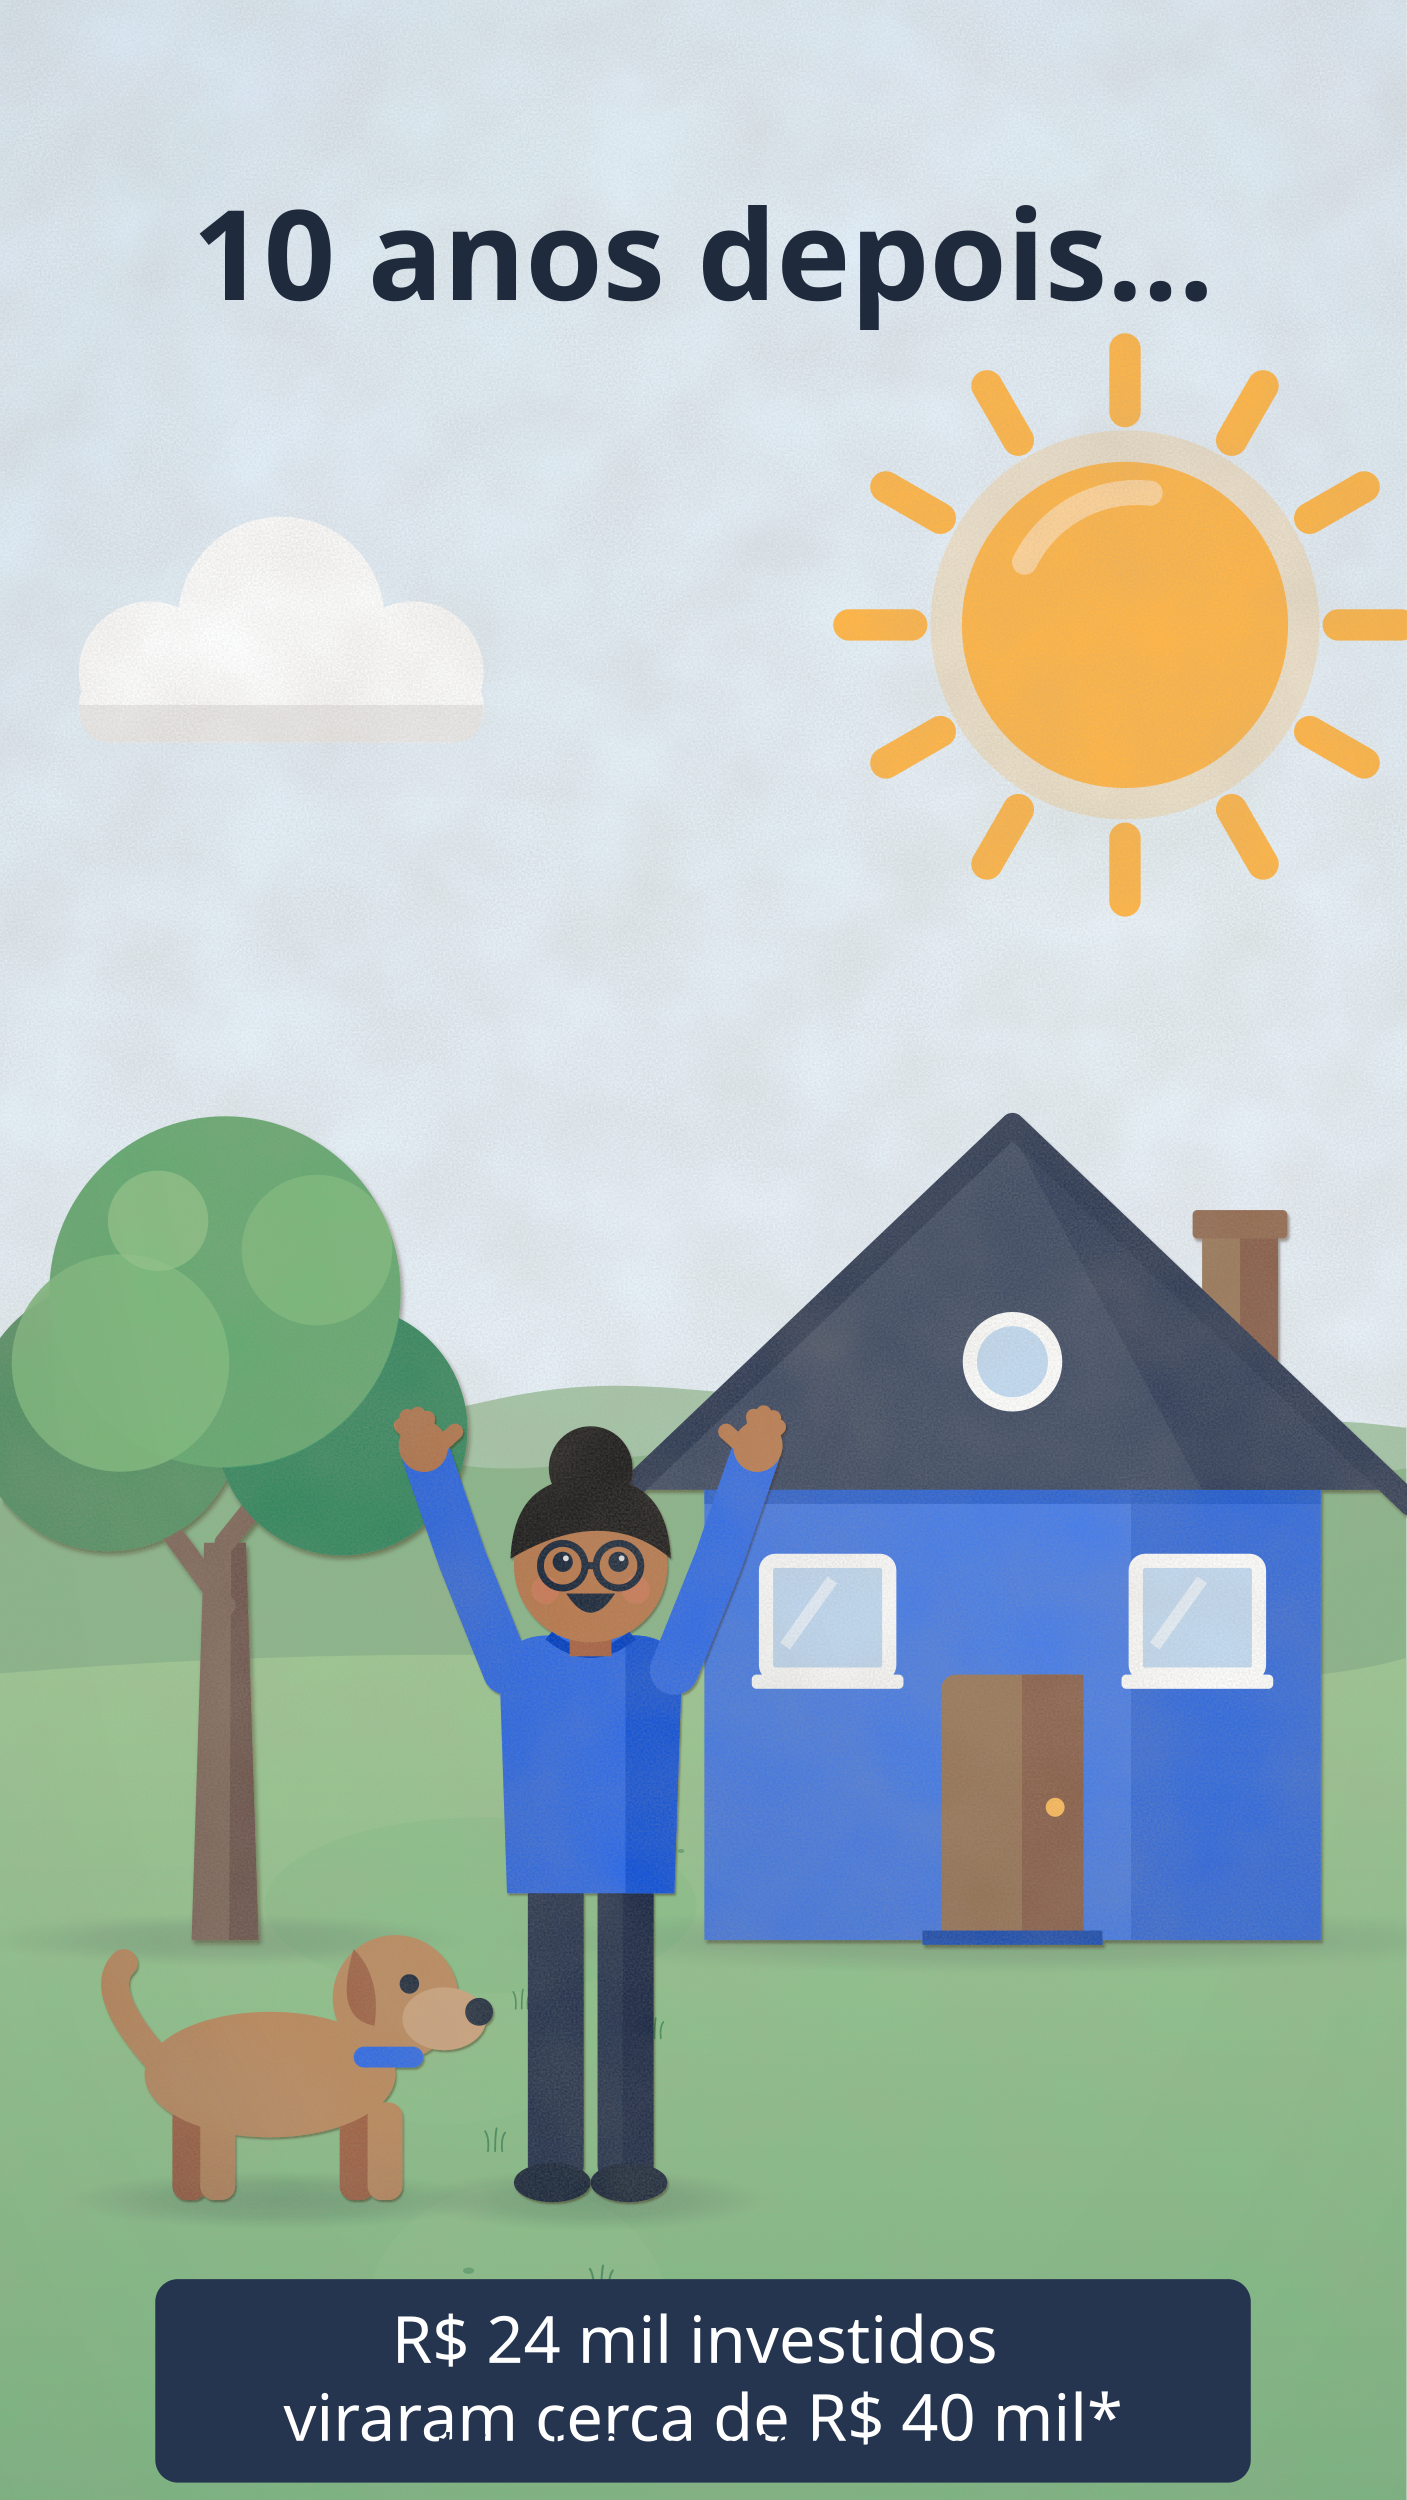
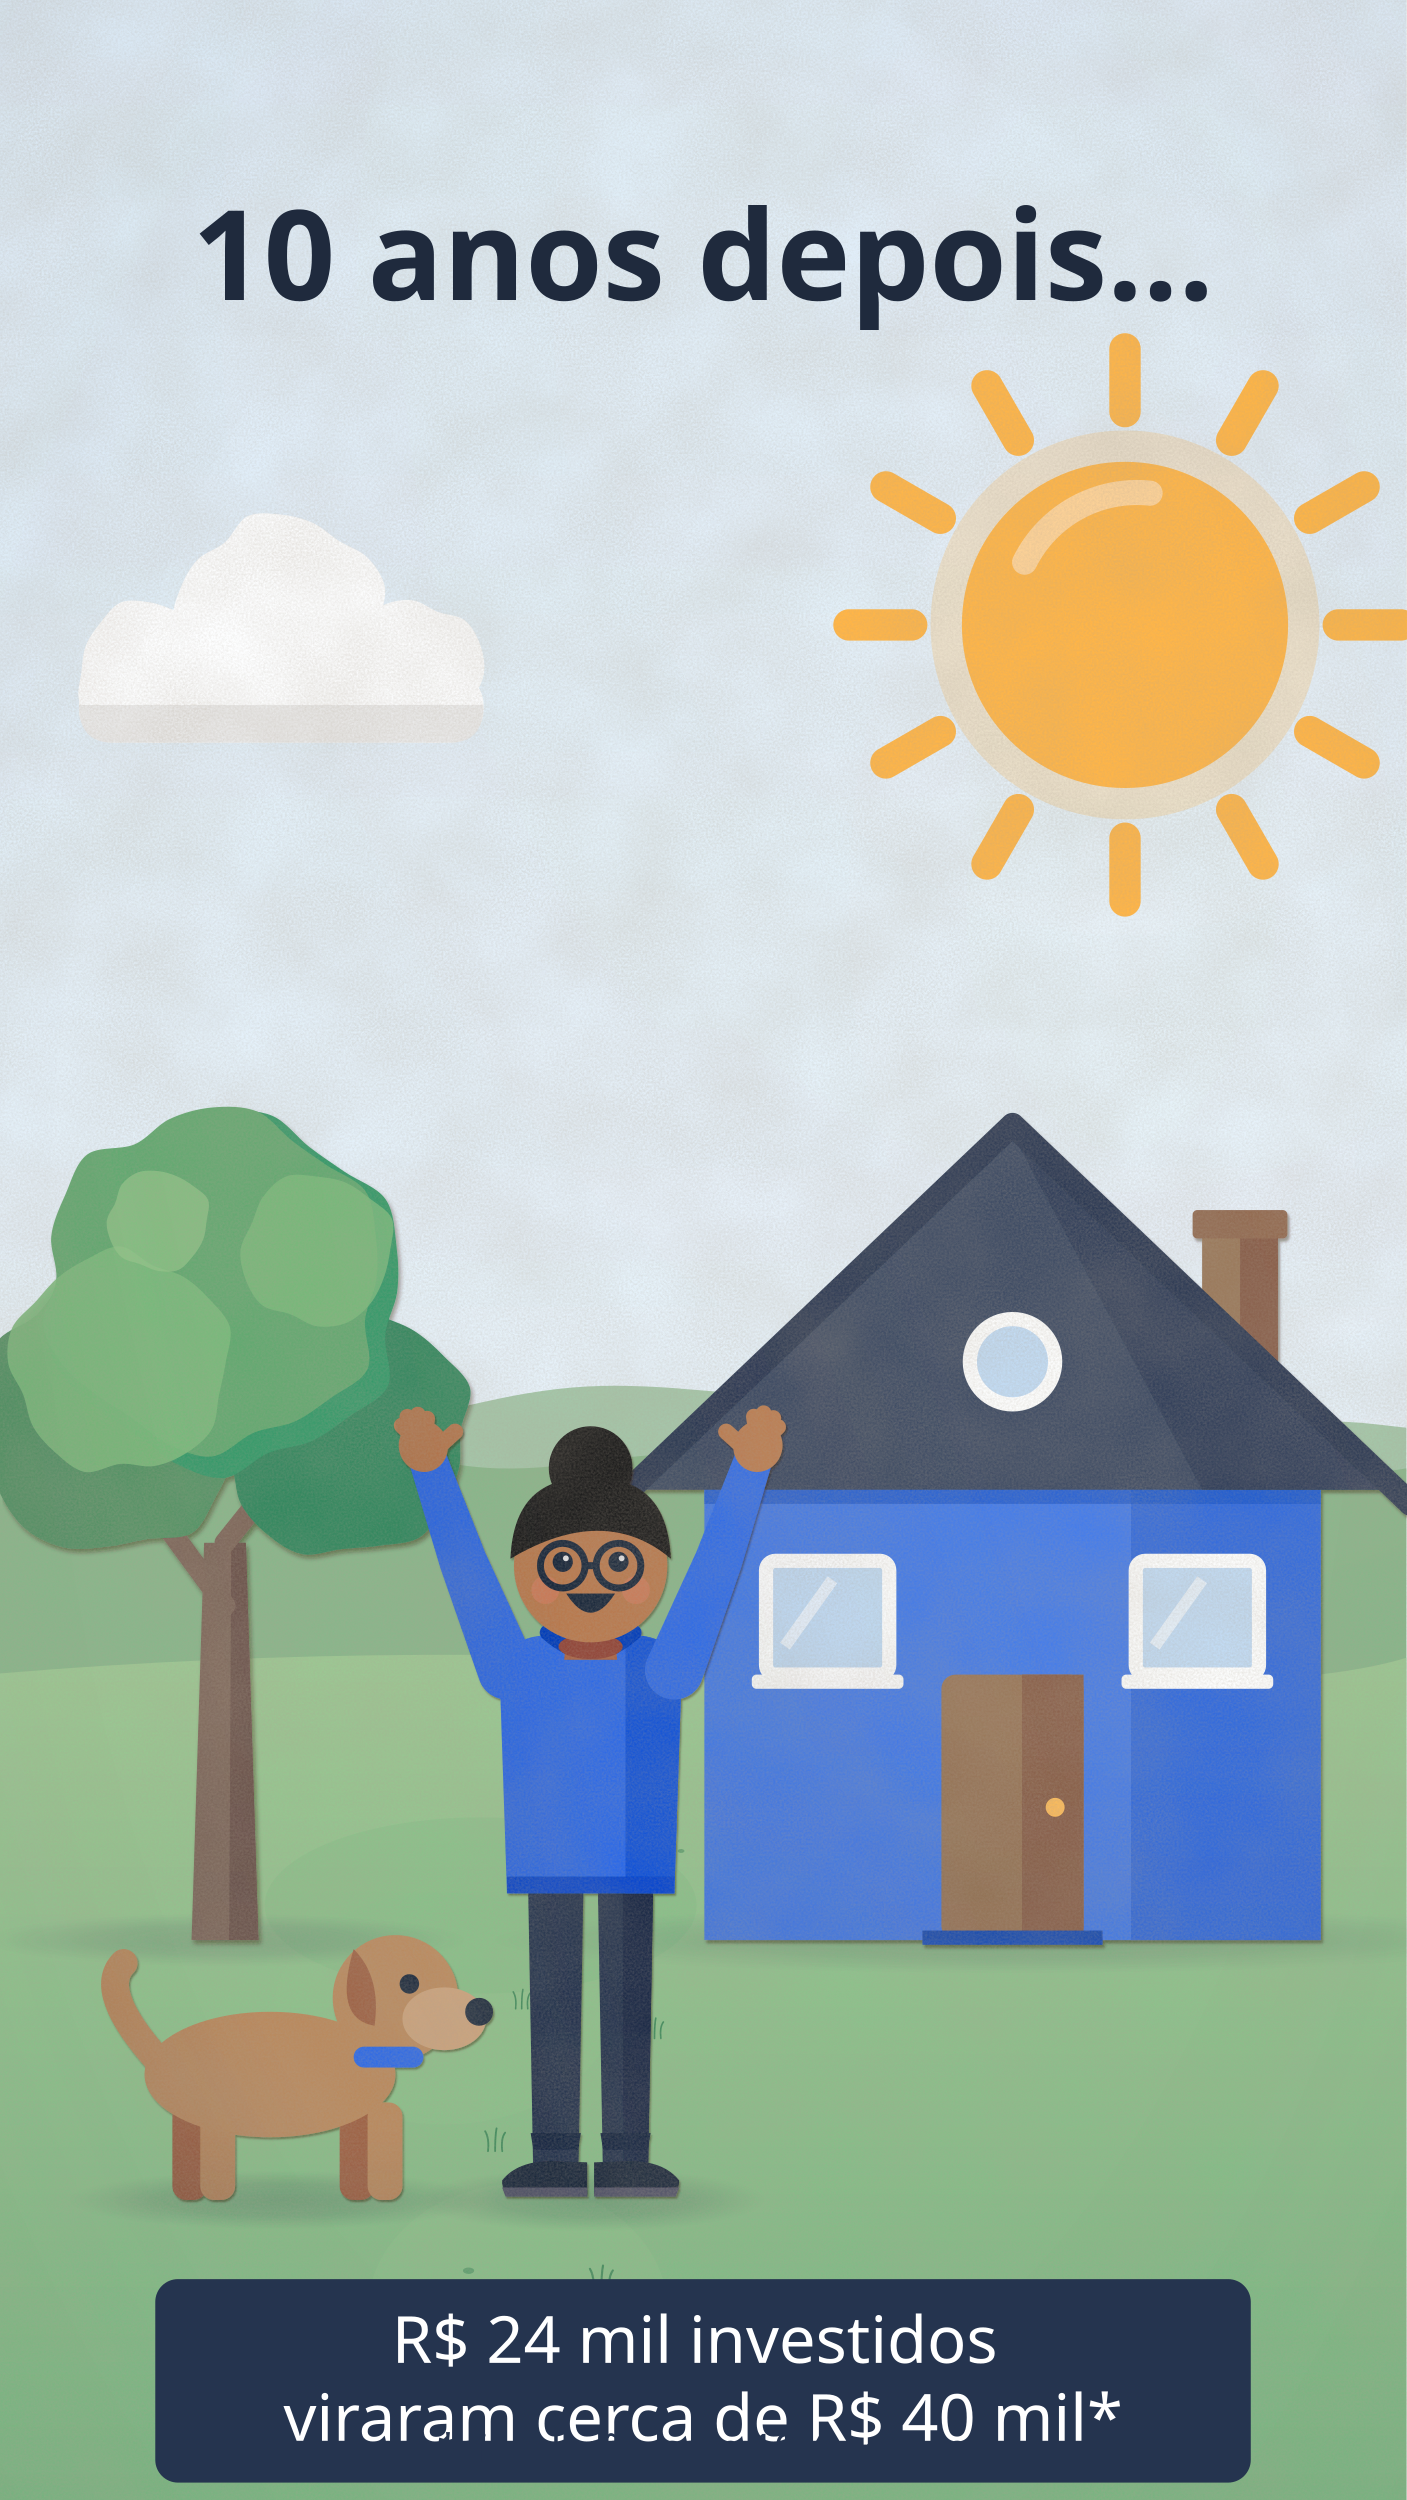
<svg xmlns="http://www.w3.org/2000/svg" width="720" height="1280" viewBox="0 0 720 1280">
  <defs>
    <linearGradient id="sky" x1="0" y1="0" x2="0" y2="1">
      <stop offset="0" stop-color="#DCEBF7" />
      <stop offset="0.55" stop-color="#e6f1f9" />
      <stop offset="0.85" stop-color="#EFF6FC" />
      <stop offset="1" stop-color="#EEF5FB" />
    </linearGradient>
    <linearGradient id="ground" x1="0" y1="0" x2="0" y2="1">
      <stop offset="0" stop-color="#9CC793" />
      <stop offset="1" stop-color="#7AB582" />
    </linearGradient>
    <radialGradient id="cshadow">
      <stop offset="0" stop-color="rgb(31,42,61)" stop-opacity="0.195" />
      <stop offset="0.55" stop-color="rgb(31,42,61)" stop-opacity="0.143" />
      <stop offset="1" stop-color="rgb(31,42,61)" stop-opacity="0" />
    </radialGradient>
    <filter id="hazeFar" color-interpolation-filters="sRGB">
      <feColorMatrix type="matrix" values="0.68 0 0 0 0.299 0 0.68 0 0 0.307 0 0 0.68 0 0.315 0 0 0 1 0" />
    </filter>
    <filter id="hazeMid" color-interpolation-filters="sRGB">
      <feColorMatrix type="matrix" values="0.87 0 0 0 0.121 0 0.87 0 0 0.125 0 0 0.87 0 0.128 0 0 0 1 0" />
    </filter>
    <linearGradient id="lgLight" x1="1" y1="0" x2="0" y2="0.35">
      <stop offset="0" stop-color="#FFF4DE" stop-opacity="0.047" />
      <stop offset="0.42" stop-color="#FFF4DE" stop-opacity="0" />
    </linearGradient>
    <linearGradient id="lgShade" x1="1" y1="0" x2="0" y2="0.35">
      <stop offset="0.6" stop-color="rgb(31,42,61)" stop-opacity="0" />
      <stop offset="1" stop-color="rgb(31,42,61)" stop-opacity="0.090" />
    </linearGradient>
    <linearGradient id="lgAO" x1="0" y1="0" x2="0" y2="1">
      <stop offset="0.72" stop-color="rgb(31,42,61)" stop-opacity="0" />
      <stop offset="1" stop-color="rgb(31,42,61)" stop-opacity="0.058" />
    </linearGradient>
    <filter id="toWhite" color-interpolation-filters="sRGB">
      <feColorMatrix values="0 0 0 0 1 0 0 0 0 1 0 0 0 0 1 0 0 0 1 0" />
    </filter>
    <filter id="castF" x="-30%" y="-30%" width="160%" height="160%" color-interpolation-filters="sRGB">
      <feColorMatrix values="0 0 0 0 0.122 0 0 0 0 0.165 0 0 0 0 0.239 0 0 0 1 0" />
      <feGaussianBlur stdDeviation="3.8" />
    </filter>
    <clipPath id="groundClip">
      <rect y="844.8" width="720" height="1280" />
    </clipPath>
    <radialGradient id="glow" cx="0.8" cy="0.15" r="0.75">
      <stop offset="0" stop-color="#FFF4DE" stop-opacity="0.099" />
      <stop offset="1" stop-color="#FFF4DE" stop-opacity="0" />
    </radialGradient>
    <linearGradient id="falloff" x1="1" y1="0" x2="0" y2="0">
      <stop offset="0.35" stop-color="rgb(31,42,61)" stop-opacity="0" />
      <stop offset="1" stop-color="rgb(31,42,61)" stop-opacity="0.023" />
    </linearGradient>
    <radialGradient id="sunGlow" cx="0.800" cy="0.363" r="0.32">
      <stop offset="0" stop-color="#FFF4DE" stop-opacity="0.068" />
      <stop offset="0.45" stop-color="#FFF4DE" stop-opacity="0.025" />
      <stop offset="1" stop-color="#FFF4DE" stop-opacity="0" />
    </radialGradient>
    <radialGradient id="vignette" cx="0.5" cy="0.5" r="0.75">
      <stop offset="0.6" stop-color="rgb(31,42,61)" stop-opacity="0" />
      <stop offset="1" stop-color="rgb(31,42,61)" stop-opacity="0.031" />
    </radialGradient>
  </defs>
  <rect width="720" height="1280" fill="url(#sky)" />
  <path d="M 0 731.2 Q 0.0 731.2 15.0 728.9 Q 30.0 726.6 45.0 725.2 Q 60.0 723.9 75.0 724.1 Q 90.0 724.3 105.0 725.9 Q 120.0 727.4 135.0 728.8 Q 150.0 730.3 165.0 730.3 Q 180.0 730.3 195.0 728.2 Q 210.0 726.2 225.0 722.8 Q 240.0 719.4 255.0 716.2 Q 270.0 713.0 285.0 711.2 Q 300.0 709.5 315.0 709.5 Q 330.0 709.6 345.0 710.7 Q 360.0 711.9 375.0 713.2 Q 390.0 714.6 405.0 715.7 Q 420.0 716.8 435.0 718.0 Q 450.0 719.3 465.0 721.2 Q 480.0 723.1 495.0 725.7 Q 510.0 728.3 525.0 730.9 Q 540.0 733.4 555.0 734.7 Q 570.0 736.1 585.0 735.6 Q 600.0 735.0 615.0 733.2 Q 630.0 731.4 645.0 729.7 Q 660.0 728.0 675.0 727.8 Q 690.0 727.5 705.0 729.3 L 720.0 731.0 L 720.0 1280.0 L 0 1280.0 Z" fill="#a4c6a9" />
  <path d="M 0 750.8 Q 0.0 750.8 15.0 749.1 Q 30.0 747.3 45.0 745.4 Q 60.0 743.5 75.0 740.9 Q 90.0 738.4 105.0 736.1 Q 120.0 733.8 135.0 733.4 Q 150.0 733.0 165.0 735.3 Q 180.0 737.6 195.0 741.4 Q 210.0 745.3 225.0 748.3 Q 240.0 751.3 255.0 751.8 Q 270.0 752.2 285.0 750.5 Q 300.0 748.8 315.0 746.9 Q 330.0 744.9 345.0 744.6 Q 360.0 744.3 375.0 745.9 Q 390.0 747.4 405.0 749.7 Q 420.0 752.0 435.0 753.7 Q 450.0 755.5 465.0 756.7 Q 480.0 758.0 495.0 759.7 Q 510.0 761.5 525.0 764.4 Q 540.0 767.3 555.0 770.4 Q 570.0 773.5 585.0 774.9 Q 600.0 776.3 615.0 774.6 Q 630.0 773.0 645.0 768.9 Q 660.0 764.8 675.0 760.6 Q 690.0 756.3 705.0 754.1 L 720.0 751.8 L 720.0 1280.0 L 0 1280.0 Z" fill="#89b68b" />
  <path d="M0 856.8 Q216 838.8 432 854.8 T720 848.8 L720 1280 L0 1280 Z" fill="url(#ground)" />
  <ellipse cx="227.2" cy="1028.3" rx="86.6" ry="59.4" fill="#91C28D" fill-opacity="0.35" stroke-opacity="0.35" />
  <ellipse cx="246.1" cy="975.6" rx="110.6" ry="45.1" fill="#80B984" fill-opacity="0.35" stroke-opacity="0.35" />
  <ellipse cx="265.1" cy="1184.0" rx="77.0" ry="65.7" fill="#91C28D" fill-opacity="0.35" stroke-opacity="0.35" />
  <g transform="translate(185.4 1088.7) scale(0.71)">
    <ellipse cx="0" cy="0" rx="3.5" ry="2" fill="#448D5F" fill-opacity="0.6" stroke-opacity="0.6" />
  </g>
  <g transform="translate(199.0 1012.4) scale(0.60)">
    <path d="M -5 0 Q -4 -9 -7 -14 M 0 0 Q 0 -11 1 -16 M 5 0 Q 4 -9 7 -13" stroke="#448D5F" stroke-width="1.3" fill="none" stroke-linecap="round" />
  </g>
  <g transform="translate(212.6 1267.3) scale(0.98)">
    <path d="M -5 0 Q -4 -9 -7 -14 M 0 0 Q 0 -11 1 -16 M 5 0 Q 4 -9 7 -13" stroke="#448D5F" stroke-width="1.3" fill="none" stroke-linecap="round" />
  </g>
  <g transform="translate(226.2 1217.2) scale(0.91)">
    <path d="M -5 0 Q -4 -9 -7 -14 M 0 0 Q 0 -11 1 -16 M 5 0 Q 4 -9 7 -13" stroke="#448D5F" stroke-width="1.3" fill="none" stroke-linecap="round" />
  </g>
  <g transform="translate(239.9 1162.6) scale(0.82)">
    <ellipse cx="0" cy="0" rx="3.5" ry="2" fill="#448D5F" fill-opacity="0.6" stroke-opacity="0.6" />
  </g>
  <g transform="translate(253.5 1101.4) scale(0.73)">
    <path d="M -5 0 Q -4 -9 -7 -14 M 0 0 Q 0 -11 1 -16 M 5 0 Q 4 -9 7 -13" stroke="#448D5F" stroke-width="1.3" fill="none" stroke-linecap="round" />
  </g>
  <g transform="translate(267.1 1028.5) scale(0.62)">
    <path d="M -5 0 Q -4 -9 -7 -14 M 0 0 Q 0 -11 1 -16 M 5 0 Q 4 -9 7 -13" stroke="#448D5F" stroke-width="1.3" fill="none" stroke-linecap="round" />
  </g>
  <g transform="translate(280.7 918.8) scale(0.46)">
    <path d="M -5 0 Q -4 -9 -7 -14 M 0 0 Q 0 -11 1 -16 M 5 0 Q 4 -9 7 -13" stroke="#448D5F" stroke-width="1.3" fill="none" stroke-linecap="round" />
  </g>
  <g transform="translate(294.3 1227.0) scale(0.92)">
    <ellipse cx="0" cy="0" rx="3.5" ry="2" fill="#448D5F" fill-opacity="0.6" stroke-opacity="0.6" />
  </g>
  <g transform="translate(307.9 1173.4) scale(0.84)">
    <path d="M -5 0 Q -4 -9 -7 -14 M 0 0 Q 0 -11 1 -16 M 5 0 Q 4 -9 7 -13" stroke="#448D5F" stroke-width="1.3" fill="none" stroke-linecap="round" />
  </g>
  <g transform="translate(335.1 1043.7) scale(0.65)">
    <path d="M -5 0 Q -4 -9 -7 -14 M 0 0 Q 0 -11 1 -16 M 5 0 Q 4 -9 7 -13" stroke="#448D5F" stroke-width="1.3" fill="none" stroke-linecap="round" />
  </g>
  <g transform="translate(348.7 947.7) scale(0.50)">
    <ellipse cx="0" cy="0" rx="3.5" ry="2" fill="#448D5F" fill-opacity="0.6" stroke-opacity="0.6" />
  </g>
  <g transform="translate(362.3 1236.6) scale(0.94)">
    <path d="M -5 0 Q -4 -9 -7 -14 M 0 0 Q 0 -11 1 -16 M 5 0 Q 4 -9 7 -13" stroke="#448D5F" stroke-width="1.3" fill="none" stroke-linecap="round" />
  </g>
  <rect width="720" height="960" fill="url(#glow)" style="mix-blend-mode: screen;" />
  <rect width="720" height="1280" fill="url(#sunGlow)" style="mix-blend-mode: screen;" />
  <g style="isolation: isolate;">
    <g id="sol" transform="translate(576.0 464.5) scale(3.212)">
      <g id="b_sol">
        <circle cx="0" cy="-45" r="31" fill="#FFB547" fill-opacity="0.25" stroke-opacity="0.25" />
        <path d="M34 -45 L44 -45" stroke="#FFB547" stroke-width="5" stroke-linecap="round" />
        <path d="M29.44 -28 L38.11 -23" stroke="#FFB547" stroke-width="5" stroke-linecap="round" />
        <path d="M17 -15.56 L22 -6.89" stroke="#FFB547" stroke-width="5" stroke-linecap="round" />
        <path d="M0 -11 L0 -1" stroke="#FFB547" stroke-width="5" stroke-linecap="round" />
        <path d="M-17 -15.56 L-22 -6.89" stroke="#FFB547" stroke-width="5" stroke-linecap="round" />
        <path d="M-29.44 -28 L-38.11 -23" stroke="#FFB547" stroke-width="5" stroke-linecap="round" />
        <path d="M-34 -45 L-44 -45" stroke="#FFB547" stroke-width="5" stroke-linecap="round" />
        <path d="M-29.44 -62 L-38.11 -67" stroke="#FFB547" stroke-width="5" stroke-linecap="round" />
        <path d="M-17 -74.44 L-22 -83.11" stroke="#FFB547" stroke-width="5" stroke-linecap="round" />
        <path d="M0 -79 L0 -89" stroke="#FFB547" stroke-width="5" stroke-linecap="round" />
        <path d="M17 -74.44 L22 -83.11" stroke="#FFB547" stroke-width="5" stroke-linecap="round" />
        <path d="M29.44 -62 L38.11 -67" stroke="#FFB547" stroke-width="5" stroke-linecap="round" />
        <circle cx="0" cy="-45" r="26" fill="#FFB547" />
        <path d="M-16 -55 A20 20 0 0 1 4 -66" stroke="#FFD397" stroke-width="4" fill="none" stroke-linecap="round" />
      </g>
    </g>
  </g>
  <g style="isolation: isolate;">
    <g id="nuvem" transform="translate(144.0 380.2) scale(2.409)">
      <g id="b_nuvem">
-         <g fill="#FFFFFF" opacity="0.94">
-           <circle cx="-28" cy="-15" r="15" />
-           <circle cx="0" cy="-26" r="22" />
-           <circle cx="28" cy="-15" r="15" />
-           <rect x="-43" y="-15" width="86" height="15" rx="7" />
+         <g opacity="0.94">
+           <path d="M-12.7 -15C-12.95 -13.14 -14.51 -11.53 -15.23 -9.71C-15.96 -7.89 -15.93 -5.58 -17.07 -4.07C-18.2 -2.55 -20.23 -1.31 -22.05 -0.64C-23.87 0.03 -26.09 0.14 -28 -0.05C-29.91 -0.24 -31.73 -1.03 -33.48 -1.77C-35.23 -2.51 -36.95 -3.3 -38.52 -4.48C-40.09 -5.66 -42.24 -7.08 -42.9 -8.83C-43.56 -10.58 -42.7 -13.04 -42.47 -15C-42.24 -16.96 -42.19 -18.86 -41.52 -20.6C-40.85 -22.34 -39.68 -23.92 -38.45 -25.45C-37.21 -26.98 -35.86 -29.05 -34.12 -29.78C-32.38 -30.5 -29.92 -30.1 -28 -29.81C-26.08 -29.52 -24.4 -28.72 -22.59 -28.06C-20.78 -27.4 -18.61 -27.05 -17.14 -25.86C-15.67 -24.67 -14.5 -22.71 -13.76 -20.9C-13.02 -19.09 -12.46 -16.86 -12.7 -15Z" fill="#FFFFFF" />
+           <path d="M21.01 -26C20.76 -23.7 21.01 -21.5 20.48 -19.34C19.96 -17.18 18.95 -15.11 17.84 -13.04C16.74 -10.97 15.76 -8.07 13.85 -6.93C11.95 -5.8 8.73 -6.66 6.42 -6.24C4.11 -5.83 2.22 -4.68 0 -4.45C-2.22 -4.21 -4.61 -4.36 -6.88 -4.83C-9.15 -5.3 -11.88 -5.83 -13.61 -7.27C-15.34 -8.7 -16.23 -11.4 -17.27 -13.45C-18.31 -15.5 -18.9 -17.46 -19.85 -19.55C-20.8 -21.64 -22.73 -23.77 -22.99 -26C-23.24 -28.23 -22.23 -30.79 -21.36 -32.94C-20.49 -35.09 -19.31 -37.3 -17.76 -38.9C-16.2 -40.5 -13.77 -41 -12.01 -42.53C-10.25 -44.06 -9.18 -47.1 -7.18 -48.09C-5.18 -49.07 -2.32 -48.68 0 -48.45C2.32 -48.21 4.68 -47.6 6.72 -46.67C8.76 -45.74 10.32 -44.09 12.25 -42.86C14.19 -41.64 16.7 -40.93 18.32 -39.31C19.95 -37.69 21.55 -35.37 22 -33.15C22.45 -30.93 21.27 -28.3 21.01 -26Z" fill="#FFFFFF" />
+           <path d="M43.12 -15C42.92 -13.11 41.81 -11.36 41.07 -9.59C40.32 -7.81 39.8 -5.92 38.64 -4.36C37.48 -2.8 35.9 -0.87 34.12 -0.22C32.35 0.43 29.95 -0.26 28 -0.47C26.05 -0.68 24.13 -0.79 22.4 -1.47C20.66 -2.16 19.15 -3.37 17.6 -4.6C16.05 -5.83 13.81 -7.1 13.1 -8.83C12.4 -10.56 13.08 -13.06 13.36 -15C13.64 -16.94 14.12 -18.69 14.77 -20.48C15.42 -22.27 16.04 -24.27 17.25 -25.75C18.47 -27.23 20.26 -28.61 22.05 -29.36C23.84 -30.1 26.13 -30.49 28 -30.22C29.87 -29.96 31.46 -28.47 33.29 -27.77C35.12 -27.06 37.49 -27.13 38.98 -25.98C40.48 -24.84 41.56 -22.73 42.24 -20.9C42.93 -19.07 43.31 -16.89 43.12 -15Z" fill="#FFFFFF" />
+           <rect x="-43" y="-15" width="86" height="15" rx="7" fill="#FFFFFF" />
        </g>
        <path d="M-43 -8 Q-43 0 -36 0 L36 0 Q43 0 43 -8 Z" fill="#E8E8E8" fill-opacity="0.9" stroke-opacity="0.9" />
      </g>
    </g>
  </g>
  <g transform="translate(518.4 993.3) scale(2.427)" filter="url(#hazeMid)">
    <ellipse cx="0" cy="0" rx="110.0" ry="7.0" fill="url(#cshadow)" />
  </g>
  <g style="isolation: isolate;">
    <filter id="dr_casa" x="-20%" y="-20%" width="140%" height="150%">
      <feGaussianBlur in="SourceAlpha" stdDeviation="0.907" />
      <feOffset dx="1.030" dy="1.648" result="b" />
      <feFlood flood-color="#2B1D10" flood-opacity="0.42" />
      <feComposite in2="b" operator="in" result="sh" />
      <feMerge>
        <feMergeNode in="sh" />
        <feMergeNode in="SourceGraphic" />
      </feMerge>
    </filter>
    <g filter="url(#dr_casa)">
      <g id="casa" transform="translate(518.4 993.3) scale(2.427)" filter="url(#hazeMid)">
        <g id="b_casa">
          <rect x="40" y="-150" width="16" height="32" rx="0" fill="#8E6542" />
          <rect x="48" y="-150" width="8" height="32" rx="0" fill="#794630" />
          <rect x="38" y="-154" width="20" height="6" rx="1" fill="#845538" />
          <rect x="-65" y="-100" width="130" height="100" rx="0" fill="#2E6BE6" />
          <rect x="25" y="-100" width="40" height="100" rx="0" fill="#1957D7" />
          <path d="M-65 -100 L65 -100 L65 -92 L-65 -92 Z" fill="#003EBC" fill-opacity="0.6" stroke-opacity="0.6" />
          <path d="M-80 -95 L0 -170 L80 -95 Z" fill="#25344F" />
          <path d="M0 -170 L80 -95 L40 -95 Z" fill="#182743" />
          <path d="M-84 -92 L0 -172 L84 -92" stroke="#101F3B" stroke-width="5" fill="none" stroke-linejoin="round" stroke-linecap="round" />
          <rect x="-15" y="-56" width="30" height="56" rx="3" fill="#8E6542" />
          <rect x="2" y="-56" width="13" height="56" rx="0" fill="#7E4E34" />
          <circle cx="9" cy="-28" r="2" fill="#FFB547" />
          <rect x="-19" y="-2" width="38" height="3" rx="0" fill="#0036A9" />
          <rect x="-52" y="-80" width="26" height="24" rx="2" fill="#BCD7F2" stroke="#FFFFFF" stroke-width="3" />
          <path d="M-48 -62 L-38 -76" stroke="#FFFFFF" stroke-width="2.5" fill-opacity="0.6" stroke-opacity="0.6" />
          <rect x="-55" y="-56" width="32" height="3" rx="1" fill="#FFFFFF" />
          <rect x="26" y="-80" width="26" height="24" rx="2" fill="#BCD7F2" stroke="#FFFFFF" stroke-width="3" />
          <path d="M30 -62 L40 -76" stroke="#FFFFFF" stroke-width="2.5" fill-opacity="0.6" stroke-opacity="0.6" />
          <rect x="23" y="-56" width="32" height="3" rx="1" fill="#FFFFFF" />
          <circle cx="0" cy="-122" r="9" fill="#BCD7F2" stroke="#FFFFFF" stroke-width="3" />
        </g>
      </g>
    </g>
    <mask id="mk_casa" maskUnits="userSpaceOnUse" x="246.6" y="483.7" width="543.6" height="509.6">
      <use href="#b_casa" transform="translate(518.4 993.3) scale(2.427)" filter="url(#toWhite)" />
    </mask>
    <g mask="url(#mk_casa)" opacity="0.6">
      <rect x="246.6" y="483.7" width="543.6" height="509.6" fill="url(#lgLight)" style="mix-blend-mode: screen;" />
      <rect x="246.6" y="483.7" width="543.6" height="509.6" fill="url(#lgShade)" style="mix-blend-mode: multiply;" />
      <rect x="324.3" y="568.6" width="388.3" height="424.7" fill="url(#lgAO)" style="mix-blend-mode: multiply;" />
    </g>
  </g>
  <g transform="translate(115.2 993.3) scale(2.141)" filter="url(#hazeMid)">
    <ellipse cx="0" cy="0" rx="57.5" ry="6.3" fill="url(#cshadow)" />
  </g>
  <g style="isolation: isolate;">
    <filter id="dr_arv" x="-20%" y="-20%" width="140%" height="150%">
      <feGaussianBlur in="SourceAlpha" stdDeviation="1.027" />
      <feOffset dx="1.168" dy="1.868" result="b" />
      <feFlood flood-color="#2B1D10" flood-opacity="0.42" />
      <feComposite in2="b" operator="in" result="sh" />
      <feMerge>
        <feMergeNode in="sh" />
        <feMergeNode in="SourceGraphic" />
      </feMerge>
    </filter>
    <g filter="url(#dr_arv)">
      <g id="arv" transform="translate(115.2 993.3) scale(2.141)" filter="url(#hazeMid)">
        <g id="b_arv">
          <path d="M-8 0 L-5 -95 L5 -95 L8 0 Z" fill="#6E5444" />
          <path d="M1 0 L1.5 -95 L5 -95 L8 0 Z" fill="#5A3C33" />
          <path d="M0 -80 L-22 -110 M0 -95 L20 -120" stroke="#6E5444" stroke-width="5" stroke-linecap="round" />
-           <circle cx="-28" cy="-125" r="32" fill="#3D8550" />
-           <circle cx="28" cy="-122" r="30" fill="#19784A" />
-           <circle cx="0" cy="-155" r="42" fill="#4E9E5C" />
-           <path d="M0 -113 A42 42 0 0 0 42 -155 A42 42 0 0 1 10 -114 Z" fill="#1A8C54" />
-           <circle cx="-25" cy="-138" r="26" fill="#6BB36A" fill-opacity="0.9" stroke-opacity="0.9" />
-           <circle cx="-16" cy="-172" r="12" fill="#86BF79" fill-opacity="0.7" stroke-opacity="0.7" />
-           <circle cx="22" cy="-165" r="18" fill="#6BB36A" fill-opacity="0.8" stroke-opacity="0.8" />
+           <path d="M2.31 -125C1.89 -121.62 2.66 -118.41 1.93 -115.28C1.19 -112.14 -0.48 -109.19 -2.12 -106.2C-3.76 -103.21 -5.17 -99.06 -7.91 -97.35C-10.65 -95.63 -15.2 -96.45 -18.55 -95.91C-21.9 -95.37 -24.74 -94.46 -28 -94.11C-31.26 -93.76 -34.89 -93.13 -38.14 -93.8C-41.39 -94.47 -44.94 -96.04 -47.51 -98.14C-50.09 -100.24 -52.11 -103.47 -53.6 -106.4C-55.08 -109.34 -55.06 -112.67 -56.41 -115.77C-57.76 -118.87 -61.27 -121.79 -61.69 -125C-62.11 -128.21 -60.24 -131.92 -58.94 -135.05C-57.64 -138.19 -56.14 -141.47 -53.9 -143.82C-51.66 -146.16 -48.12 -146.96 -45.53 -149.12C-42.93 -151.28 -41.25 -155.28 -38.33 -156.78C-35.4 -158.28 -31.33 -158.46 -28 -158.11C-24.67 -157.76 -21.38 -156.03 -18.36 -154.67C-15.34 -153.3 -12.65 -151.69 -9.89 -149.92C-7.14 -148.15 -4.21 -146.42 -1.82 -144.02C0.57 -141.63 3.77 -138.72 4.46 -135.55C5.14 -132.38 2.73 -128.38 2.31 -125Z" fill="#3D8550" />
+           <path d="M56.38 -122C55.94 -118.83 56.6 -115.88 55.95 -112.92C55.3 -109.96 54.02 -106.99 52.46 -104.23C50.91 -101.47 49.2 -98.02 46.62 -96.37C44.05 -94.72 40.1 -94.79 36.99 -94.32C33.89 -93.84 31.11 -93.84 28 -93.51C24.89 -93.17 21.36 -91.7 18.35 -92.31C15.34 -92.92 12.38 -95.14 9.95 -97.15C7.51 -99.16 5.16 -101.68 3.76 -104.39C2.36 -107.1 2.77 -110.47 1.54 -113.4C0.31 -116.34 -3.18 -118.99 -3.62 -122C-4.06 -125.01 -2.37 -128.54 -1.11 -131.46C0.15 -134.37 1.84 -137.25 3.92 -139.49C6 -141.74 8.93 -142.93 11.36 -144.91C13.78 -146.89 15.68 -149.95 18.45 -151.38C21.23 -152.81 24.93 -153.84 28 -153.51C31.07 -153.17 34.03 -150.68 36.89 -149.37C39.76 -148.07 42.64 -147.31 45.21 -145.69C47.78 -144.07 50.07 -141.95 52.3 -139.65C54.53 -137.36 57.92 -134.88 58.6 -131.94C59.28 -129 56.82 -125.17 56.38 -122Z" fill="#19784A" />
+           <path d="M41.17 -155C40.72 -151.46 38.68 -148.48 38.31 -144.73C37.94 -140.99 40.38 -135.76 38.96 -132.51C37.53 -129.26 32.8 -127.46 29.75 -125.25C26.69 -123.05 23.86 -120.74 20.62 -119.28C17.39 -117.82 13.76 -117.92 10.32 -116.47C6.89 -115.01 3.57 -111.02 0 -110.54C-3.57 -110.06 -7.73 -112.01 -11.09 -113.61C-14.45 -115.21 -17.15 -118.06 -20.13 -120.13C-23.12 -122.19 -26.1 -123.8 -29 -126C-31.89 -128.21 -35.24 -130.42 -37.49 -133.36C-39.74 -136.29 -42.21 -140 -42.5 -143.61C-42.79 -147.22 -39.55 -151.29 -39.21 -155C-38.87 -158.71 -40.84 -162.29 -40.46 -165.84C-40.08 -169.39 -38.44 -172.89 -36.92 -176.32C-35.41 -179.74 -34.27 -184.28 -31.38 -186.38C-28.49 -188.48 -23 -187.42 -19.57 -188.89C-16.14 -190.37 -14.04 -193.7 -10.78 -195.24C-7.52 -196.78 -3.68 -197.84 0 -198.16C3.68 -198.47 7.94 -198.52 11.28 -197.12C14.63 -195.71 17.16 -191.98 20.06 -189.74C22.96 -187.5 25.61 -185.77 28.67 -183.67C31.73 -181.57 36.34 -180.11 38.39 -177.16C40.45 -174.22 40.54 -169.68 41 -165.99C41.47 -162.29 41.62 -158.54 41.17 -155Z" fill="#1A8C54" />
+           <path d="M36.21 -158C35.78 -154.63 33.84 -151.79 33.49 -148.22C33.13 -144.65 35.46 -139.67 34.1 -136.58C32.74 -133.49 28.24 -131.77 25.33 -129.67C22.42 -127.57 19.72 -125.38 16.64 -123.98C13.56 -122.59 10.11 -122.69 6.83 -121.3C3.56 -119.91 0.4 -116.11 -3 -115.66C-6.4 -115.2 -10.37 -117.06 -13.56 -118.58C-16.76 -120.11 -19.33 -122.82 -22.17 -124.79C-25.02 -126.76 -27.86 -128.29 -30.61 -130.39C-33.37 -132.48 -36.56 -134.59 -38.7 -137.39C-40.85 -140.18 -43.2 -143.72 -43.48 -147.15C-43.75 -150.59 -40.67 -154.47 -40.35 -158C-40.02 -161.53 -41.9 -164.94 -41.54 -168.33C-41.17 -171.71 -39.61 -175.04 -38.16 -178.3C-36.72 -181.56 -35.64 -185.89 -32.89 -187.89C-30.13 -189.88 -24.91 -188.87 -21.64 -190.28C-18.37 -191.69 -16.37 -194.85 -13.27 -196.32C-10.16 -197.79 -6.5 -198.8 -3 -199.1C0.5 -199.4 4.56 -199.45 7.75 -198.11C10.93 -196.77 13.34 -193.22 16.1 -191.09C18.86 -188.95 21.39 -187.3 24.3 -185.3C27.21 -183.31 31.6 -181.92 33.56 -179.11C35.52 -176.3 35.61 -171.98 36.05 -168.46C36.49 -164.95 36.64 -161.37 36.21 -158Z" fill="#4E9E5C" />
+           <path d="M0.14 -138C-0.3 -135.31 -0.88 -132.99 -1.43 -130.34C-1.98 -127.7 -1.85 -124.46 -3.17 -122.14C-4.48 -119.82 -7.02 -117.88 -9.32 -116.42C-11.62 -114.95 -14.38 -113.77 -16.99 -113.34C-19.6 -112.92 -22.25 -114.1 -25 -113.87C-27.75 -113.63 -30.88 -111.47 -33.47 -111.92C-36.07 -112.37 -38.5 -114.76 -40.57 -116.57C-42.64 -118.39 -44.63 -120.5 -45.91 -122.81C-47.2 -125.12 -47.28 -127.91 -48.27 -130.44C-49.26 -132.97 -51.43 -135.34 -51.86 -138C-52.3 -140.66 -51.99 -143.96 -50.89 -146.41C-49.78 -148.86 -47.07 -150.69 -45.24 -152.7C-43.4 -154.72 -41.91 -156.8 -39.88 -158.49C-37.85 -160.17 -35.54 -161.57 -33.06 -162.8C-30.58 -164.03 -27.61 -166.1 -25 -165.87C-22.39 -165.63 -19.91 -162.58 -17.41 -161.37C-14.91 -160.17 -12.26 -159.97 -10 -158.64C-7.74 -157.31 -5.71 -155.39 -3.84 -153.37C-1.98 -151.35 0.52 -149.07 1.18 -146.51C1.85 -143.95 0.57 -140.69 0.14 -138Z" fill="#6BB36A" fill-opacity="0.9" stroke-opacity="0.9" />
+           <path d="M-4.4 -172C-4.6 -170.43 -4.68 -168.93 -5.22 -167.53C-5.75 -166.14 -6.62 -164.82 -7.61 -163.61C-8.6 -162.4 -9.74 -160.86 -11.14 -160.26C-12.54 -159.66 -14.47 -159.79 -16 -160.02C-17.53 -160.26 -18.84 -161.1 -20.29 -161.64C-21.74 -162.18 -23.55 -162.33 -24.72 -163.28C-25.9 -164.22 -26.77 -165.84 -27.36 -167.29C-27.95 -168.75 -28.45 -170.51 -28.26 -172C-28.08 -173.49 -26.84 -174.8 -26.25 -176.24C-25.65 -177.69 -25.59 -179.46 -24.68 -180.68C-23.77 -181.9 -22.24 -183.05 -20.8 -183.58C-19.35 -184.11 -17.54 -184.04 -16 -183.88C-14.46 -183.73 -12.97 -183.26 -11.58 -182.67C-10.19 -182.08 -8.91 -181.3 -7.65 -180.35C-6.4 -179.39 -4.58 -178.34 -4.04 -176.95C-3.5 -175.56 -4.21 -173.57 -4.4 -172Z" fill="#86BF79" fill-opacity="0.7" stroke-opacity="0.7" />
+           <path d="M39.51 -165C39.18 -162.66 38.77 -160.51 37.98 -158.38C37.19 -156.25 36.24 -154.01 34.78 -152.22C33.31 -150.44 31.31 -148.56 29.18 -147.65C27.06 -146.75 24.26 -146.45 22 -146.78C19.74 -147.11 17.83 -148.8 15.64 -149.64C13.45 -150.49 10.62 -150.46 8.84 -151.84C7.06 -153.22 5.81 -155.75 4.95 -157.94C4.1 -160.13 3.48 -162.75 3.72 -165C3.97 -167.25 5.53 -169.31 6.44 -171.44C7.35 -173.58 7.79 -175.97 9.17 -177.83C10.54 -179.7 12.56 -181.84 14.7 -182.63C16.84 -183.42 19.67 -182.81 22 -182.57C24.33 -182.32 26.63 -182.04 28.7 -181.19C30.78 -180.33 32.58 -178.91 34.45 -177.45C36.32 -175.99 39.09 -174.5 39.93 -172.43C40.78 -170.35 39.83 -167.34 39.51 -165Z" fill="#6BB36A" fill-opacity="0.8" stroke-opacity="0.8" />
        </g>
      </g>
    </g>
    <mask id="mk_arv" maskUnits="userSpaceOnUse" x="-57.2" y="466.5" width="344.7" height="526.7">
      <use href="#b_arv" transform="translate(115.2 993.3) scale(2.141)" filter="url(#toWhite)" />
    </mask>
    <g mask="url(#mk_arv)" opacity="0.6">
      <rect x="-57.2" y="466.5" width="344.7" height="526.7" fill="url(#lgLight)" style="mix-blend-mode: screen;" />
      <rect x="-57.2" y="466.5" width="344.7" height="526.7" fill="url(#lgShade)" style="mix-blend-mode: multiply;" />
      <rect x="-7.9" y="554.3" width="246.2" height="438.9" fill="url(#lgAO)" style="mix-blend-mode: multiply;" />
    </g>
  </g>
  <g transform="translate(302.4 1126.4) scale(3.569)">
    <ellipse cx="0" cy="0" rx="25.0" ry="4.5" fill="url(#cshadow)" />
  </g>
  <g style="isolation: isolate;">
    <filter id="dr_eu" x="-20%" y="-20%" width="140%" height="150%">
      <feGaussianBlur in="SourceAlpha" stdDeviation="0.616" />
      <feOffset dx="0.701" dy="1.121" result="b" />
      <feFlood flood-color="#2B1D10" flood-opacity="0.42" />
      <feComposite in2="b" operator="in" result="sh" />
      <feMerge>
        <feMergeNode in="sh" />
        <feMergeNode in="SourceGraphic" />
      </feMerge>
    </filter>
    <g filter="url(#dr_eu)">
      <g id="eu" transform="translate(302.4 1126.4) scale(3.569)">
        <g id="b_eu">
          <g transform="scale(1 1)">
-             <rect x="-9" y="-47" width="8" height="45" rx="3" fill="#25344F" />
-             <rect x="1" y="-47" width="8" height="45" rx="3" fill="#25344F" />
-             <rect x="4.6" y="-47" width="4.4" height="45" rx="2" fill="#1C2B47" />
-             <ellipse cx="-5.5" cy="-2.5" rx="5.5" ry="2.8" fill="#1F2A3D" />
-             <ellipse cx="5.5" cy="-2.5" rx="5.5" ry="2.8" fill="#1F2A3D" />
+             <path d="M-9 -47 L-1 -47 L-1.8 -2 L-8.2 -2 Z" fill="#25344F" />
+             <path d="M1 -47 L9 -47 L8.2 -2 L1.8 -2 Z" fill="#25344F" />
+             <path d="M4.6 -47 L9 -47 L8.2 -2 L4.68 -2 Z" fill="#1C2B47" />
+             <path d="M-8.6 -9.6 L-1.4 -9.6 L-1.8 -7.2 L-8.2 -7.2 Z" fill="#172642" />
+             <path d="M1.4 -9.6 L8.6 -9.6 L8.2 -7.2 L1.8 -7.2 Z" fill="#172642" />
+             <path d="M-0.5 -5.4 L-0.5 -0.8 L-11 -0.8 Q-12.7 -0.8 -12.7 -2.8 Q-10.5 -5.6 -5.5 -5.6 Z" fill="#1F2A3D" />
+             <path d="M-0.5 -1.8 L-12.7 -1.8 L-12.2 -0.5 L-0.5 -0.5 Z" fill="#56586C" />
+             <path d="M0.5 -5.4 L0.5 -0.8 L11 -0.8 Q12.7 -0.8 12.7 -2.8 Q10.5 -5.6 5.5 -5.6 Z" fill="#1F2A3D" />
+             <path d="M0.5 -1.8 L12.7 -1.8 L12.2 -0.5 L0.5 -0.5 Z" fill="#56586C" />
            <path d="M-13 -74 Q-13 -81 -6 -81 L6 -81 Q13 -81 13 -74 L12 -44 L-12 -44 Z" fill="#2E6BE6" />
            <path d="M5 -81 L6 -81 Q13 -81 13 -74 L12 -44 L5 -44 Z" fill="#1755D6" />
            <path d="M-6 -81 Q0 -76 6 -81" stroke="#0041C5" stroke-width="1.5" fill="none" />
+             <path d="M-12 -46.4 L12 -46.4 L12 -44 L-12 -44 Z" fill="#0849CD" />
+             <path d="M-6.2 -81.4 Q0 -75.8 6.2 -81.4" stroke="#003EBC" stroke-width="2.2" fill="none" stroke-linecap="round" />
          </g>
          <g transform="translate(0 0) scale(1) rotate(0 0 -82)">
-             <rect x="-3" y="-85" width="6" height="7" fill="#A86344" />
+             <path d="M-3 -85 L3 -85 L3.8 -77.5 L-3.8 -77.5 Z" fill="#A86344" />
+             <ellipse cx="0" cy="-79.4" rx="4.6" ry="1.8" fill="#914538" />
            <circle cx="0" cy="-105" r="6" fill="#1E1A1A" />
            <circle cx="0" cy="-91" r="11" fill="#B87A50" />
            <path d="M-11.5 -92 Q-11 -104 0 -103.5 Q11 -104 11.5 -92 Q2 -100 -11.5 -92 Z" fill="#1E1A1A" />
            <circle cx="-4" cy="-91.55" r="1.45" fill="#1F2A3D" />
            <circle cx="-3.55" cy="-92.05" r="0.42" fill="#FFFFFF" fill-opacity="0.85" stroke-opacity="0.85" />
            <circle cx="4" cy="-91.55" r="1.45" fill="#1F2A3D" />
            <circle cx="4.45" cy="-92.05" r="0.42" fill="#FFFFFF" fill-opacity="0.85" stroke-opacity="0.85" />
            <path d="M-3.5 -87 Q0 -81.5 3.5 -87 Z" fill="#1F2A3D" />
            <circle cx="-6.5" cy="-87.5" r="2" fill="#E9806E" fill-opacity="0.35" stroke-opacity="0.35" />
            <circle cx="6.5" cy="-87.5" r="2" fill="#E9806E" fill-opacity="0.35" stroke-opacity="0.35" />
            <g stroke="#1F2A3D" stroke-width="1" fill="none">
              <circle cx="-4" cy="-91" r="3.2" />
              <circle cx="4" cy="-91" r="3.2" />
              <path d="M-0.8 -91 L0.8 -91" />
            </g>
          </g>
          <g transform="scale(1 1)">
-             <path d="M-12 -76 L-18.35 -91.77 L-23.58 -106.89" stroke="#2E6BE6" fill="none" stroke-linecap="round" stroke-linejoin="round" stroke-width="7" />
+             <path d="M-8.1 -77.57L-8.1 -77.57L-15.16 -92.96L-21.03 -107.77A2.7 2.7 0 0 0 -26.13 -106.01L-26.13 -106.01L-21.53 -90.58L-15.9 -74.43A4.2 4.2 0 0 0 -8.1 -77.57Z" fill="#2E6BE6" />
            <g transform="translate(-23.58 -106.89) rotate(-109.1)">
              <ellipse cx="1.3" cy="0" rx="3.7" ry="3.5" fill="#B87A50" />
              <path d="M3 -0.86 L5.14 -1.95" stroke="#B87A50" stroke-width="2.25" stroke-linecap="round" />
              <path d="M3 -0.3 L6.06 -0.78" stroke="#B87A50" stroke-width="2.25" stroke-linecap="round" />
              <path d="M3 0.3 L5.86 0.75" stroke="#B87A50" stroke-width="2.25" stroke-linecap="round" />
              <path d="M3 0.86 L4.87 1.82" stroke="#B87A50" stroke-width="2.25" stroke-linecap="round" />
              <path d="M0.6 2.2 L1.8 5" stroke="#B87A50" stroke-width="2.3" stroke-linecap="round" />
            </g>
-             <path d="M12 -76 L18.35 -91.77 L23.58 -106.89" stroke="#2E6BE6" fill="none" stroke-linecap="round" stroke-linejoin="round" stroke-width="7" />
+             <path d="M15.9 -74.43L15.9 -74.43L21.53 -90.58L26.13 -106.01A2.7 2.7 0 0 0 21.03 -107.77L21.03 -107.77L15.16 -92.96L8.1 -77.57A4.2 4.2 0 0 0 15.9 -74.43Z" fill="#2E6BE6" />
            <g transform="translate(23.58 -106.89) rotate(-70.9)">
              <ellipse cx="1.3" cy="0" rx="3.7" ry="3.5" fill="#B87A50" />
              <path d="M3 -0.86 L5.14 -1.95" stroke="#B87A50" stroke-width="2.25" stroke-linecap="round" />
              <path d="M3 -0.3 L6.06 -0.78" stroke="#B87A50" stroke-width="2.25" stroke-linecap="round" />
              <path d="M3 0.3 L5.86 0.75" stroke="#B87A50" stroke-width="2.25" stroke-linecap="round" />
              <path d="M3 0.86 L4.87 1.82" stroke="#B87A50" stroke-width="2.25" stroke-linecap="round" />
              <path d="M0.6 -2.2 L1.8 -5" stroke="#B87A50" stroke-width="2.3" stroke-linecap="round" />
            </g>
          </g>
        </g>
      </g>
    </g>
    <mask id="mk_eu" maskUnits="userSpaceOnUse" x="202.5" y="663.9" width="199.8" height="462.5">
      <use href="#b_eu" transform="translate(302.4 1126.4) scale(3.569)" filter="url(#toWhite)" />
    </mask>
    <g mask="url(#mk_eu)" opacity="1">
      <rect x="202.5" y="663.9" width="199.8" height="462.5" fill="url(#lgLight)" style="mix-blend-mode: screen;" />
      <rect x="202.5" y="663.9" width="199.8" height="462.5" fill="url(#lgShade)" style="mix-blend-mode: multiply;" />
      <rect x="231.0" y="741.0" width="142.7" height="385.4" fill="url(#lgAO)" style="mix-blend-mode: multiply;" />
    </g>
  </g>
  <g transform="translate(141.8 1126.4) scale(3.569)">
    <ellipse cx="0" cy="0" rx="30.0" ry="4.2" fill="url(#cshadow)" />
  </g>
  <g style="isolation: isolate;">
    <filter id="dr_rex" x="-20%" y="-20%" width="140%" height="150%">
      <feGaussianBlur in="SourceAlpha" stdDeviation="0.616" />
      <feOffset dx="0.701" dy="1.121" result="b" />
      <feFlood flood-color="#2B1D10" flood-opacity="0.42" />
      <feComposite in2="b" operator="in" result="sh" />
      <feMerge>
        <feMergeNode in="sh" />
        <feMergeNode in="SourceGraphic" />
      </feMerge>
    </filter>
    <g filter="url(#dr_rex)">
      <g id="rex" transform="translate(141.8 1126.4) scale(3.569)">
        <g id="b_rex">
          <g transform="scale(1 1)">
            <rect x="-15" y="-14" width="5" height="14" rx="2" fill="#9E6245" />
            <rect x="9" y="-14" width="5" height="14" rx="2" fill="#9E6245" />
            <ellipse cx="-1" cy="-18" rx="18" ry="9" fill="#B98A5E" />
            <path d="M-17 -20 Q-26 -30 -22 -34" stroke="#B98A5E" stroke-width="4" fill="none" stroke-linecap="round" />
            <rect x="-11" y="-14" width="5" height="14" rx="2" fill="#B98A5E" />
            <rect x="13" y="-14" width="5" height="14" rx="2" fill="#B98A5E" />
            <circle cx="17" cy="-29" r="9" fill="#B98A5E" />
            <ellipse cx="24" cy="-26" rx="6" ry="4.5" fill="#CAA27C" />
            <circle cx="29" cy="-27" r="2" fill="#1F2A3D" />
            <circle cx="19" cy="-31" r="1.4" fill="#1F2A3D" />
            <path d="M11 -36 Q8 -26 14 -25 Q15 -32 11 -36 Z" fill="#9E6245" />
            <rect x="11" y="-22" width="10" height="3" rx="1.5" fill="#2E6BE6" />
          </g>
        </g>
      </g>
    </g>
    <mask id="mk_rex" maskUnits="userSpaceOnUse" x="16.9" y="972.2" width="249.8" height="154.2">
      <use href="#b_rex" transform="translate(141.8 1126.4) scale(3.569)" filter="url(#toWhite)" />
    </mask>
    <g mask="url(#mk_rex)" opacity="1">
      <rect x="16.9" y="972.2" width="249.8" height="154.2" fill="url(#lgLight)" style="mix-blend-mode: screen;" />
      <rect x="16.9" y="972.2" width="249.8" height="154.2" fill="url(#lgShade)" style="mix-blend-mode: multiply;" />
      <rect x="52.6" y="997.9" width="178.4" height="128.5" fill="url(#lgAO)" style="mix-blend-mode: multiply;" />
    </g>
  </g>
  <rect width="720" height="1280" fill="url(#vignette)" style="mix-blend-mode: multiply;" />
  <filter id="kitTex" x="0" y="0" width="100%" height="100%">
    <feTurbulence type="fractalNoise" baseFrequency="0.9" numOctaves="2" seed="5" result="f" />
    <feTurbulence type="fractalNoise" baseFrequency="0.02" numOctaves="3" seed="11" result="m" />
    <feComposite in="f" in2="m" operator="arithmetic" k2="0.6" k3="0.4" result="mix" />
    <feColorMatrix in="mix" type="matrix" values="0 0 0 0 0.42  0 0 0 0 0.36  0 0 0 0 0.28  0.5 0 0 0 -0.12" />
  </filter>
  <rect width="720" height="1280" filter="url(#kitTex)" fill-opacity="0.55" stroke-opacity="0.55" />
  <text x="360.0" y="153.6" font-family="Poppins" font-size="64.0" font-weight="700" fill="#1F2A3D" text-anchor="middle">
    <tspan x="360.0">10 anos depois...</tspan>
  </text>
  <rect x="79.5" y="1166.9" width="560.9" height="104.2" rx="11.648" fill="#25344F" />
  <text x="360.0" y="1209.8" font-family="Poppins" font-size="33.3" font-weight="500" fill="#FFFFFF" text-anchor="middle">
    <tspan x="360.0">R$ 24 mil investidos</tspan>
    <tspan x="360.0" dy="39.9">viraram cerca de R$ 40 mil*</tspan>
  </text>
  <text x="360.0" y="1260.8" font-family="Poppins" font-size="20.5" font-weight="500" fill="#25344F" text-anchor="middle">
    <tspan x="360.0">*simulação com 10% ao ano</tspan>
  </text>
</svg>
